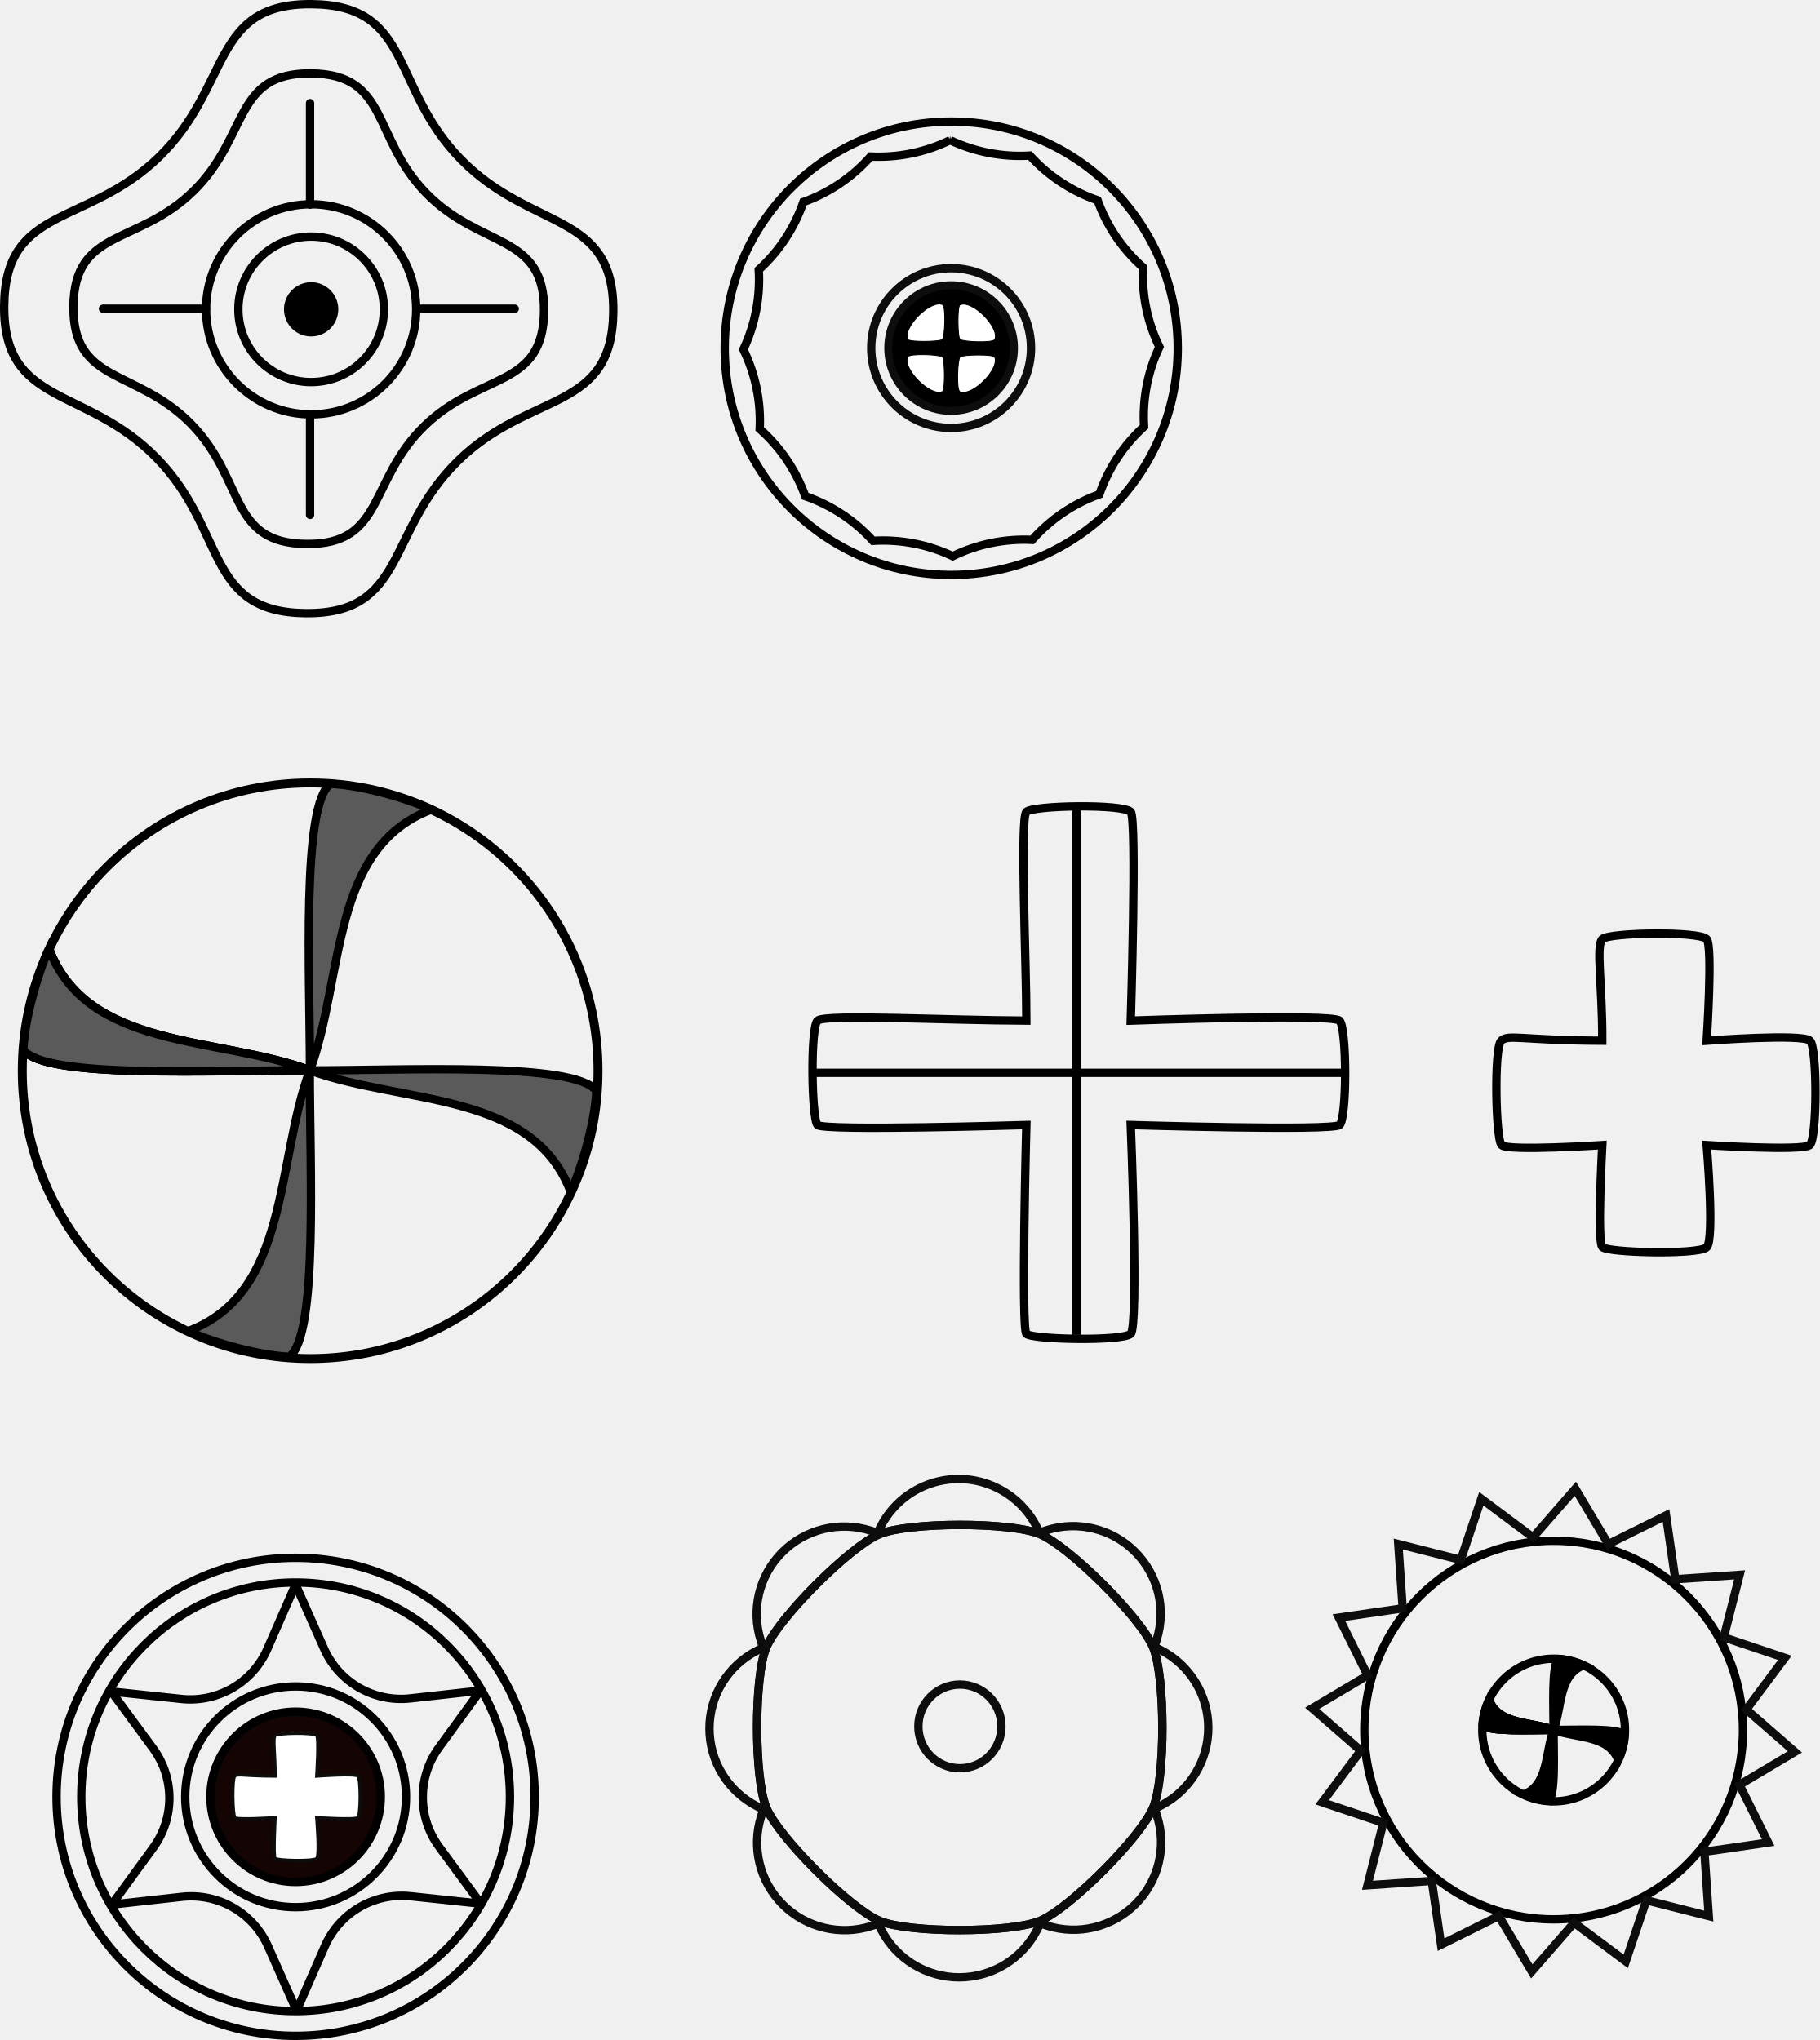
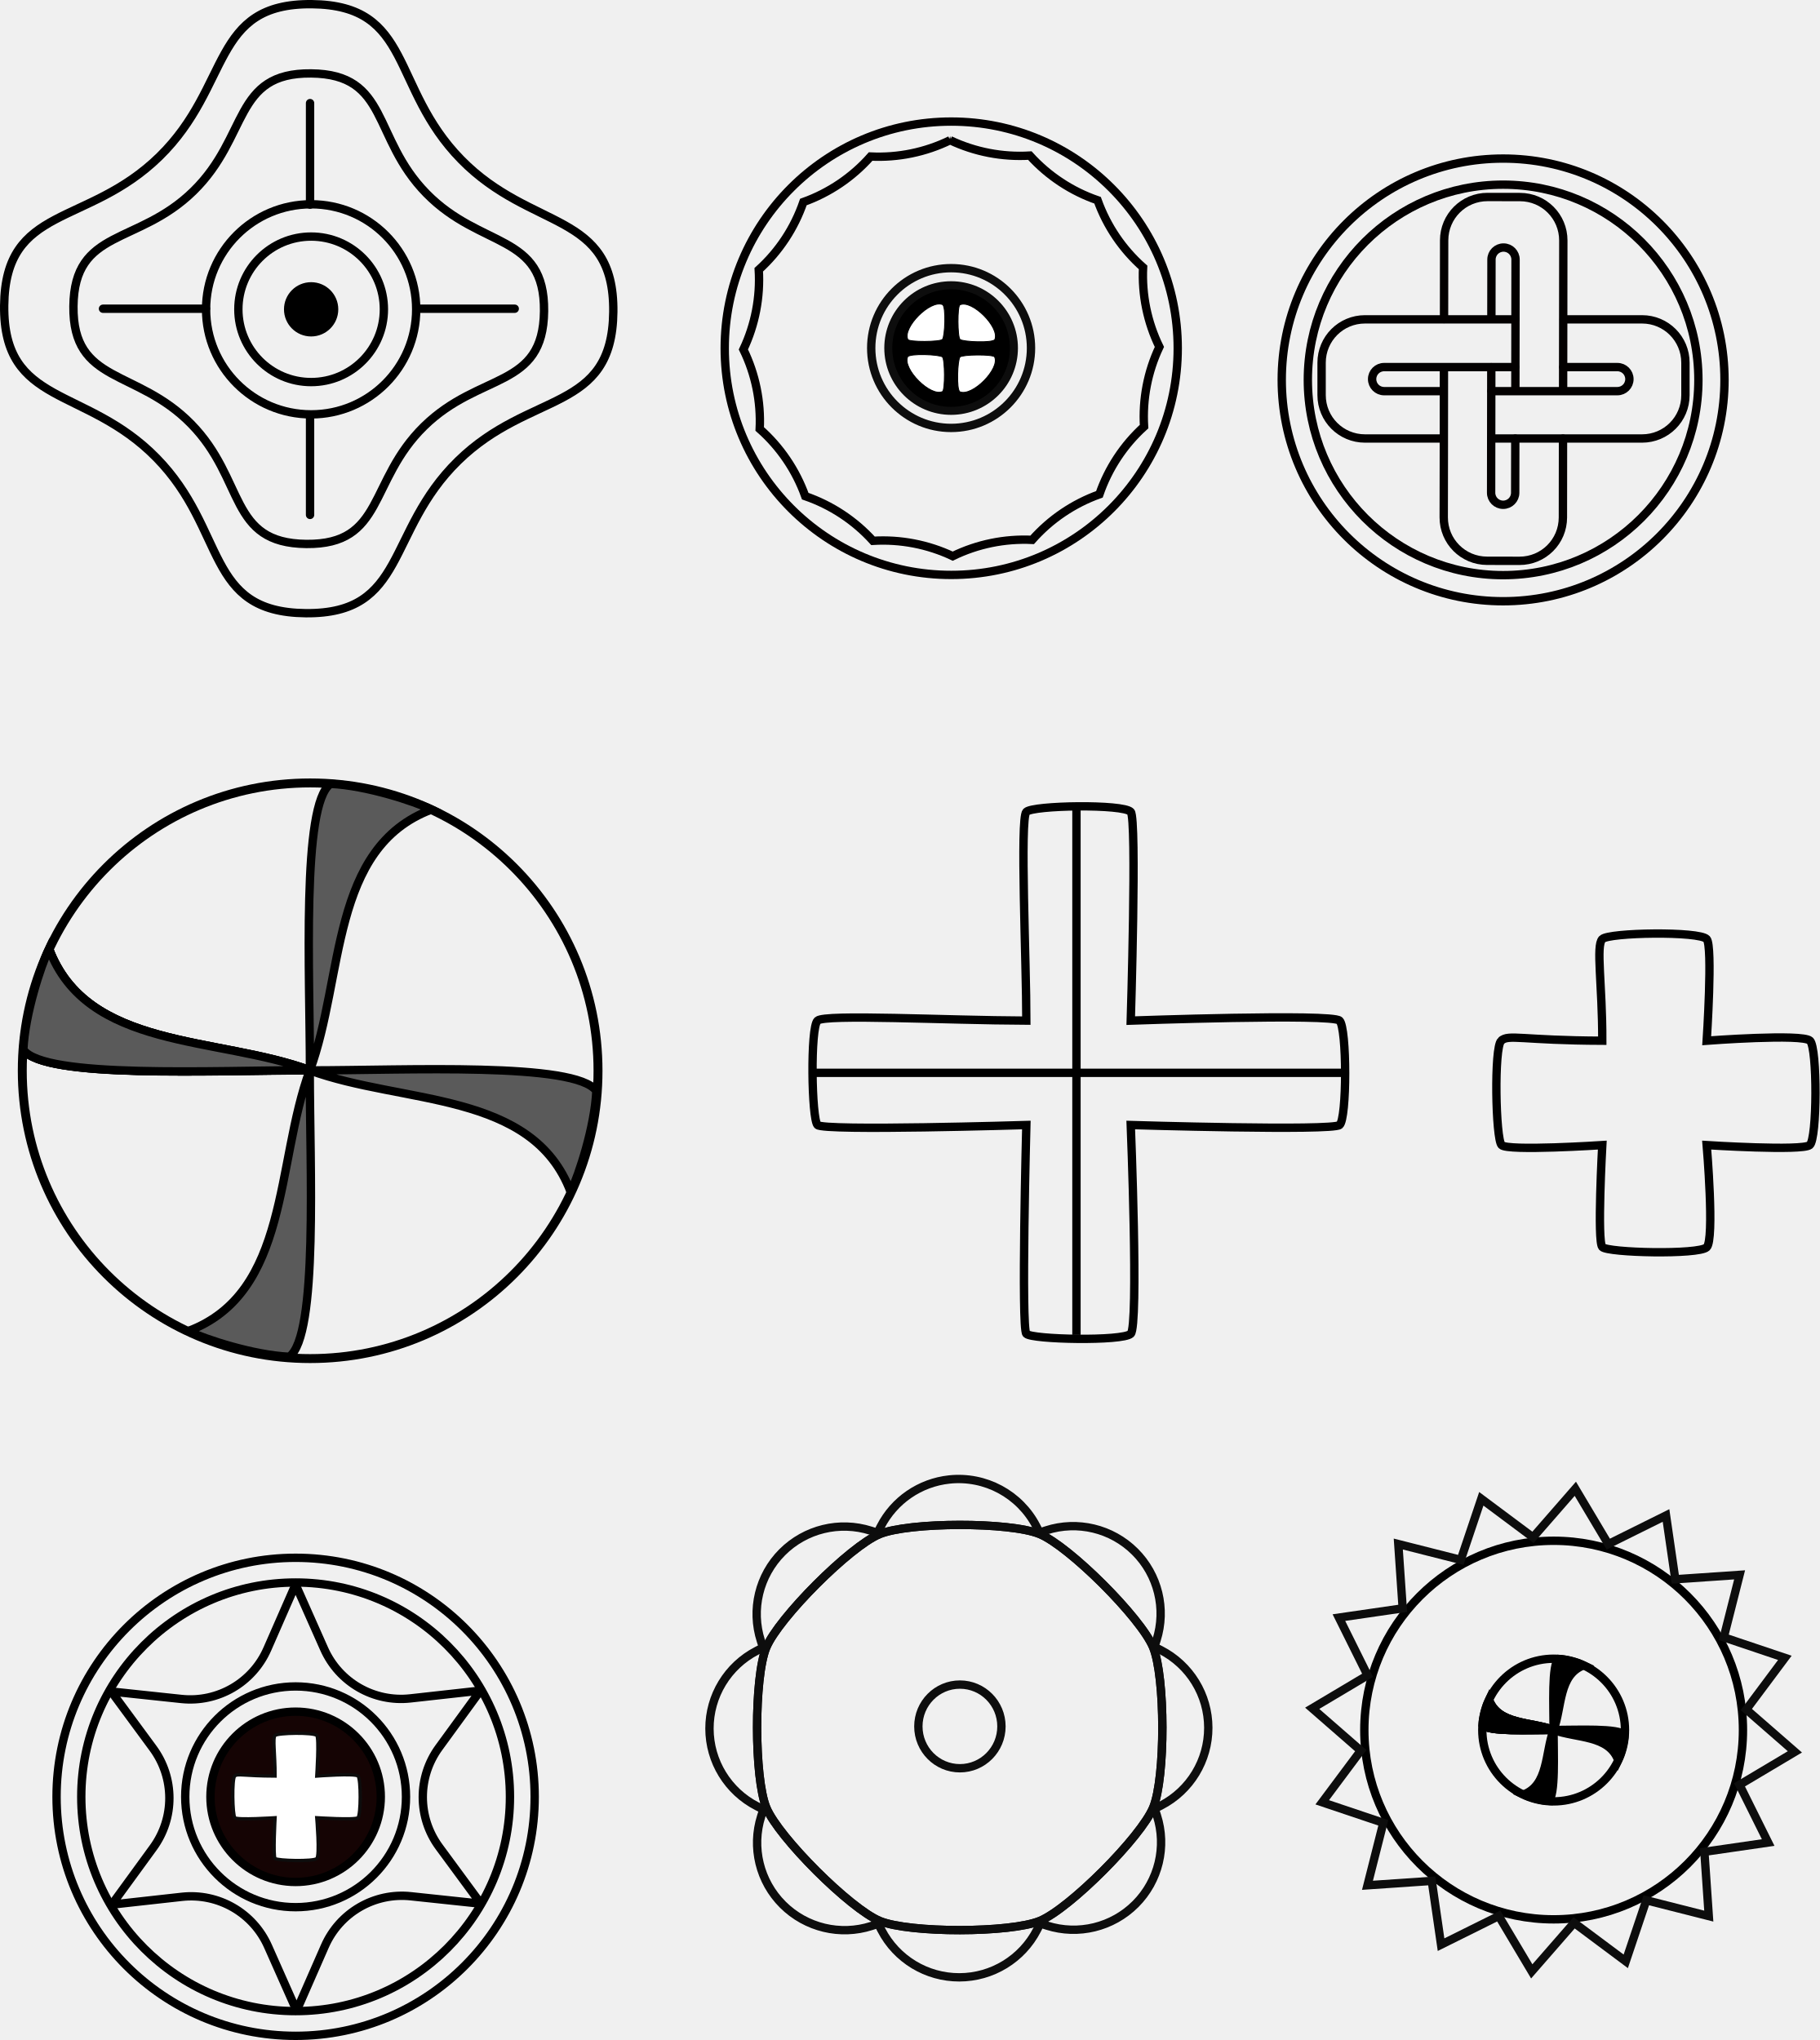
<svg xmlns="http://www.w3.org/2000/svg" width="435.722mm" height="488.569mm" viewBox="0 0 435.722 488.569" version="1.1" id="svg8">
  <defs id="defs2" />
  <g id="layer1" transform="translate(165.7603,144.4357)">
    <path style="fill:none;stroke:#000000;stroke-width:2;stroke-linecap:butt;stroke-linejoin:miter;stroke-miterlimit:4;stroke-dasharray:none;stroke-opacity:1" d="m 30,100 c 1.758,-1.618 30.766,-0.071 50,0 0.021,-13.533 -1.57,-48.414 0,-50 1.57,-1.586 23.233,-1.938 25,0 1.499,1.644 0,50 0,50 0,0 48.22,-1.739 50,0 1.78,1.739 1.796,23.538 0,25 -1.796,1.462 -50,0 -50,0 0,0 1.932,48.17 0,50 -1.932,1.83 -23.725,1.401 -25,0 -1.275,-1.401 0,-50 0,-50 0,0 -48.563,1.487 -50,0 -1.437,-1.487 -1.758,-23.382 0,-25 z" id="path4485" />
    <path style="fill:none;stroke:#000000;stroke-width:2;stroke-linecap:butt;stroke-linejoin:miter;stroke-miterlimit:4;stroke-dasharray:none;stroke-opacity:1" d="M 92,49.386 V 175.26" id="path4496" />
    <path style="fill:none;stroke:#000000;stroke-width:2;stroke-linecap:butt;stroke-linejoin:miter;stroke-miterlimit:4;stroke-dasharray:none;stroke-opacity:1" d="M 29.669,112.5 H 155.661" id="path4498" />
    <circle style="fill:none;fill-opacity:1;fill-rule:nonzero;stroke:#000000;stroke-width:2.137;stroke-linecap:round;stroke-linejoin:bevel;stroke-miterlimit:4;stroke-dasharray:none;stroke-dashoffset:0;stroke-opacity:1;paint-order:normal" id="path4504" cx="-91.495" cy="112.005" r="68.931" />
    <path style="fill:none;stroke:#000000;stroke-width:2;stroke-linecap:butt;stroke-linejoin:miter;stroke-miterlimit:4;stroke-dasharray:none;stroke-opacity:1" d="m -160.167,106.972 c 4.938,6.982 45.672,4.943 68.65,4.943 -22.348,-8.199 -53.369,-4.847 -62.508,-29.134" id="path4518" />
    <path style="fill:none;stroke:#000000;stroke-width:2;stroke-linecap:butt;stroke-linejoin:miter;stroke-miterlimit:4;stroke-dasharray:none;stroke-opacity:1" d="m -160.195,106.933 c 4.938,6.982 45.672,4.943 68.65,4.943 -22.348,-8.199 -53.369,-4.847 -62.508,-29.134" id="path4518-3" />
    <g id="g4580">
      <g id="g4584" transform="rotate(50.78221,-165.2018,16.29838)">
        <path d="m -182.493,-56.148 c -18.651,1.696 -25.257,15.995 -39.644,4.006 -14.387,-11.989 -1.513,-21.066 -3.209,-39.717 -1.696,-18.651 -15.995,-25.257 -4.006,-39.644 11.989,-14.387 21.066,-1.513 39.717,-3.209 18.651,-1.696 25.257,-15.995 39.644,-4.006 14.387,11.989 1.513,21.066 3.209,39.717 1.696,18.651 15.995,25.257 4.006,39.644 -11.989,14.387 -21.066,1.513 -39.717,3.209 z" id="path4570" style="fill:none;fill-opacity:1;fill-rule:nonzero;stroke:#000000;stroke-width:2;stroke-linecap:round;stroke-linejoin:bevel;stroke-miterlimit:4;stroke-dasharray:none;stroke-dashoffset:0;stroke-opacity:1;paint-order:normal" />
        <path style="fill:none;fill-opacity:1;fill-rule:nonzero;stroke:#000000;stroke-width:2;stroke-linecap:round;stroke-linejoin:bevel;stroke-miterlimit:4;stroke-dasharray:none;stroke-dashoffset:0;stroke-opacity:1;paint-order:normal" id="path4572" d="m -181.442,-44.588 c -24.139,2.194 -32.69,20.703 -51.311,5.185 -18.621,-15.517 -1.958,-27.265 -4.153,-51.405 -2.195,-24.139 -20.703,-32.69 -5.185,-51.311 15.517,-18.621 27.265,-1.958 51.405,-4.153 24.139,-2.195 32.69,-20.703 51.311,-5.185 18.621,15.517 1.958,27.265 4.153,51.405 2.195,24.139 20.703,32.69 5.185,51.311 -15.517,18.621 -27.265,1.958 -51.405,4.153 z" />
      </g>
      <circle style="fill:#000000;fill-opacity:1;fill-rule:nonzero;stroke:#000000;stroke-width:2.584;stroke-linecap:round;stroke-linejoin:bevel;stroke-miterlimit:4;stroke-dasharray:none;stroke-dashoffset:0;stroke-opacity:1;paint-order:normal" id="path4592" cx="-91.259" cy="-70.355" r="5.208" />
      <circle r="17.424" cy="-70.355" cx="-91.259" id="circle4594" style="fill:none;fill-opacity:1;fill-rule:nonzero;stroke:#000000;stroke-width:2;stroke-linecap:round;stroke-linejoin:bevel;stroke-miterlimit:4;stroke-dasharray:none;stroke-dashoffset:0;stroke-opacity:1;paint-order:normal" />
      <circle style="fill:none;fill-opacity:1;fill-rule:nonzero;stroke:#000000;stroke-width:2;stroke-linecap:round;stroke-linejoin:bevel;stroke-miterlimit:4;stroke-dasharray:none;stroke-dashoffset:0;stroke-opacity:1;paint-order:normal" id="circle4596" cx="-91.259" cy="-70.355" r="25.156" />
      <path id="path4604" style="fill:none;stroke:#000000;stroke-width:2;stroke-linecap:round;stroke-linejoin:miter;stroke-miterlimit:4;stroke-dasharray:none;stroke-opacity:1" d="m -116.44,-70.498 -24.658,-10e-7 m 49.581,25.524 v 23.854 m 25.457,-49.378 23.553,-10e-7 m -49.01,-24.923 v -24.322" />
    </g>
    <g id="g4660" style="fill:#5a5a5a;fill-opacity:1">
      <path style="fill:#5a5a5a;fill-opacity:1;stroke:#000000;stroke-width:2;stroke-linecap:butt;stroke-linejoin:miter;stroke-miterlimit:4;stroke-dasharray:none;stroke-opacity:1" d="m -160.167,106.972 c 4.938,6.982 45.644,4.904 68.622,4.904 -22.348,-8.199 -53.341,-4.808 -62.48,-29.095 -1.972,4.121 -5.752,15.608 -6.142,24.19 z" id="path4644" />
      <path id="path4650" d="m -86.622,43.295 c -6.984,4.937 -4.916,45.643 -4.923,68.621 8.205,-22.346 4.822,-53.34 29.112,-62.472 -4.12,-1.973 -15.606,-5.757 -24.189,-6.149 z" style="fill:#5a5a5a;fill-opacity:1;stroke:#000000;stroke-width:2;stroke-linecap:butt;stroke-linejoin:miter;stroke-miterlimit:4;stroke-dasharray:none;stroke-opacity:1" />
      <path style="fill:#5a5a5a;fill-opacity:1;stroke:#000000;stroke-width:2;stroke-linecap:butt;stroke-linejoin:miter;stroke-miterlimit:4;stroke-dasharray:none;stroke-opacity:1" d="m -22.963,116.837 c -4.937,-6.984 -45.643,-4.915 -68.621,-4.921 22.346,8.205 53.34,4.821 62.473,29.11 1.973,-4.12 5.756,-15.606 6.148,-24.189 z" id="path4652" />
      <path id="path4654" d="m -96.502,180.498 c 6.983,-4.937 4.913,-45.644 4.917,-68.621 -8.204,22.346 -4.818,53.34 -29.106,62.475 4.12,1.973 15.607,5.755 24.189,6.147 z" style="fill:#5a5a5a;fill-opacity:1;stroke:#000000;stroke-width:2;stroke-linecap:butt;stroke-linejoin:miter;stroke-miterlimit:4;stroke-dasharray:none;stroke-opacity:1" />
    </g>
    <path style="fill:none;fill-opacity:1;fill-rule:nonzero;stroke:#000000;stroke-width:0.725;stroke-linecap:round;stroke-linejoin:bevel;stroke-miterlimit:4;stroke-dasharray:none;stroke-dashoffset:0;stroke-opacity:1;paint-order:normal" id="path4698" d="m -362.936,346.641 -3.248,5.182 a 7.303,7.303 0 0 1 -8.016,3.191 l -5.922,-1.531 2.863,5.406 a 7.303,7.303 0 0 1 -1.244,8.535 l -4.289,4.365 6.115,0.223 a 7.303,7.303 0 0 1 6.771,5.346 l 1.635,5.893 3.248,-5.182 a 7.303,7.303 0 0 1 8.016,-3.191 l 5.922,1.531 -2.863,-5.406 a 7.303,7.303 0 0 1 1.244,-8.535 l 4.289,-4.365 -6.115,-0.223 a 7.303,7.303 0 0 1 -6.771,-5.346 z" transform="matrix(2.728838,-0.4044494,0.4044494,2.728838,755.209,-857.6653)" />
    <circle style="fill:none;fill-opacity:1;fill-rule:nonzero;stroke:#000000;stroke-width:2;stroke-linecap:round;stroke-linejoin:bevel;stroke-miterlimit:4;stroke-dasharray:none;stroke-dashoffset:0;stroke-opacity:1;paint-order:normal" id="path4702" cx="-94.975" cy="285.89" r="26.432" />
    <circle r="20.395" cy="285.89" cx="-94.975" id="circle4708" style="fill:#150404;fill-opacity:1;fill-rule:nonzero;stroke:#000000;stroke-width:2;stroke-linecap:round;stroke-linejoin:bevel;stroke-miterlimit:4;stroke-dasharray:none;stroke-dashoffset:0;stroke-opacity:1;paint-order:normal" />
    <path id="path4712" d="m 193.708,104.811 c 1.758,-1.618 4.97,-0.071 24.203,0 0.021,-13.533 -1.57,-22.756 0,-24.342 1.57,-1.586 23.233,-1.938 25,0 1.499,1.644 0,24.342 0,24.342 0,0 22.963,-1.739 24.743,0 1.78,1.739 1.729,23.538 -0.067,25 -1.796,1.462 -24.676,0 -24.676,0 0,0 1.932,22.646 0,24.476 -1.932,1.83 -23.726,1.334 -25,-0.067 -1.275,-1.401 0,-24.409 0,-24.409 0,0 -22.672,1.487 -24.109,0 -1.437,-1.487 -1.853,-23.382 -0.095,-25 z" style="fill:none;stroke:#000000;stroke-width:2;stroke-linecap:butt;stroke-linejoin:miter;stroke-miterlimit:4;stroke-dasharray:none;stroke-opacity:1" />
    <path style="fill:#ffffff;fill-opacity:1;stroke:#0d0d0d;stroke-width:0.799;stroke-linecap:butt;stroke-linejoin:miter;stroke-miterlimit:4;stroke-dasharray:none;stroke-opacity:1" d="m -109.56,280.92 c 0.702,-0.646 1.985,-0.029 9.666,0 0.008,-5.405 -0.627,-9.088 0,-9.721 0.627,-0.633 9.279,-0.774 9.984,0 0.599,0.656 0,9.721 0,9.721 0,0 9.171,-0.695 9.882,0 0.711,0.695 0.69,9.4 -0.027,9.984 -0.717,0.584 -9.855,0 -9.855,0 0,0 0.772,9.044 0,9.775 -0.772,0.731 -9.475,0.533 -9.984,-0.027 -0.509,-0.559 0,-9.748 0,-9.748 0,0 -9.054,0.594 -9.628,0 -0.574,-0.594 -0.74,-9.338 -0.038,-9.984 z" id="path4720" />
    <circle r="51.324" cy="285.89" cx="-94.975" id="circle4722" style="fill:none;fill-opacity:1;fill-rule:nonzero;stroke:#000000;stroke-width:2;stroke-linecap:round;stroke-linejoin:bevel;stroke-miterlimit:4;stroke-dasharray:none;stroke-dashoffset:0;stroke-opacity:1;paint-order:normal" />
    <circle style="fill:none;fill-opacity:1;fill-rule:nonzero;stroke:#000000;stroke-width:2;stroke-linecap:round;stroke-linejoin:bevel;stroke-miterlimit:4;stroke-dasharray:none;stroke-dashoffset:0;stroke-opacity:1;paint-order:normal" id="circle4724" cx="-94.975" cy="285.89" r="57.244" />
    <path style="fill:none;fill-opacity:1;fill-rule:nonzero;stroke:#0d0d0d;stroke-width:2;stroke-linecap:round;stroke-linejoin:bevel;stroke-miterlimit:4;stroke-dasharray:none;stroke-dashoffset:0;stroke-opacity:1;paint-order:normal" id="path4726" d="m 93.153,310.116 c -6.249,4.455 -29.821,9.892 -37.39,8.623 -7.569,-1.268 -28.081,-14.092 -32.536,-20.341 -4.455,-6.249 -9.892,-29.821 -8.623,-37.39 1.268,-7.569 14.092,-28.081 20.341,-32.536 6.249,-4.455 29.821,-9.892 37.39,-8.623 7.569,1.268 28.081,14.092 32.536,20.341 4.455,6.249 9.892,29.821 8.623,37.39 -1.268,7.569 -14.092,28.081 -20.341,32.536 z" transform="rotate(12.93255,64.04919,269.2944)" />
    <path style="fill:none;fill-opacity:1;fill-rule:nonzero;stroke:#0d0d0d;stroke-width:1.142;stroke-linecap:round;stroke-linejoin:bevel;stroke-miterlimit:4;stroke-dasharray:none;stroke-dashoffset:0;stroke-opacity:1;paint-order:normal" id="path4734" d="m 41.451,202.914 a 11.969,11.969 0 0 0 -10.182,5.053 l -0.559,0.789 -0.871,-0.42 a 11.969,11.969 0 0 0 -16.99,12.811 l 0.164,0.953 -0.912,0.318 a 11.969,11.969 0 0 0 -2.955,21.072 l 0.791,0.557 -0.42,0.869 a 11.969,11.969 0 0 0 12.811,16.99 l 0.951,-0.164 0.318,0.912 a 11.969,11.969 0 0 0 21.072,2.957 l 0.557,-0.791 0.871,0.42 a 11.969,11.969 0 0 0 16.99,-12.811 l -0.164,-0.953 0.912,-0.318 a 11.969,11.969 0 0 0 2.953,-21.072 l -0.787,-0.557 0.418,-0.871 A 11.969,11.969 0 0 0 53.609,211.67 l -0.951,0.164 -0.318,-0.912 a 11.969,11.969 0 0 0 -10.889,-8.008 z" transform="matrix(1.734119,-0.246285,0.2464759,1.732776,-60.35656,-131.5008)" />
    <path transform="rotate(12.93255,64.04919,269.2944)" d="m 93.153,310.116 c -6.249,4.455 -29.821,9.892 -37.39,8.623 -7.569,-1.268 -28.081,-14.092 -32.536,-20.341 -4.455,-6.249 -9.892,-29.821 -8.623,-37.39 1.268,-7.569 14.092,-28.081 20.341,-32.536 6.249,-4.455 29.821,-9.892 37.39,-8.623 7.569,1.268 28.081,14.092 32.536,20.341 4.455,6.249 9.892,29.821 8.623,37.39 -1.268,7.569 -14.092,28.081 -20.341,32.536 z" id="path4738" style="fill:none;fill-opacity:1;fill-rule:nonzero;stroke:#0d0d0d;stroke-width:2;stroke-linecap:round;stroke-linejoin:bevel;stroke-miterlimit:4;stroke-dasharray:none;stroke-dashoffset:0;stroke-opacity:1;paint-order:normal" />
    <ellipse style="fill:none;fill-opacity:1;fill-rule:nonzero;stroke:#0d0d0d;stroke-width:2;stroke-linecap:round;stroke-linejoin:bevel;stroke-miterlimit:4;stroke-dasharray:none;stroke-dashoffset:0;stroke-opacity:1;paint-order:normal" id="path4742" cx="64.091" cy="269.031" rx="9.947" ry="10.02" />
    <circle r="17.084" cy="269.903" cx="206.263" id="circle4744" style="fill:none;fill-opacity:1;fill-rule:nonzero;stroke:#000000;stroke-width:2;stroke-linecap:round;stroke-linejoin:bevel;stroke-miterlimit:4;stroke-dasharray:none;stroke-dashoffset:0;stroke-opacity:1;paint-order:normal" />
    <path id="path4746" d="m 189.243,268.655 c 1.224,1.73 11.319,1.225 17.014,1.225 -5.539,-2.032 -13.227,-1.201 -15.492,-7.22" style="fill:none;stroke:#000000;stroke-width:2;stroke-linecap:butt;stroke-linejoin:miter;stroke-miterlimit:4;stroke-dasharray:none;stroke-opacity:1" />
    <path id="path4748" d="m 189.237,268.646 c 1.224,1.73 11.319,1.225 17.014,1.225 -5.539,-2.032 -13.227,-1.201 -15.492,-7.22" style="fill:none;stroke:#000000;stroke-width:2;stroke-linecap:butt;stroke-linejoin:miter;stroke-miterlimit:4;stroke-dasharray:none;stroke-opacity:1" />
    <g style="fill:#000000;fill-opacity:1;stroke-width:8.07;stroke-miterlimit:4;stroke-dasharray:none" id="g4758" transform="matrix(0.247836,0,0,0.247836,228.9387,242.1439)">
      <path id="path4750" d="m -160.167,106.972 c 4.938,6.982 45.644,4.904 68.622,4.904 -22.348,-8.199 -53.341,-4.808 -62.48,-29.095 -1.972,4.121 -5.752,15.608 -6.142,24.19 z" style="fill:#000000;fill-opacity:1;stroke:#000000;stroke-width:8.07;stroke-linecap:butt;stroke-linejoin:miter;stroke-miterlimit:4;stroke-dasharray:none;stroke-opacity:1" />
      <path style="fill:#000000;fill-opacity:1;stroke:#000000;stroke-width:8.07;stroke-linecap:butt;stroke-linejoin:miter;stroke-miterlimit:4;stroke-dasharray:none;stroke-opacity:1" d="m -86.622,43.295 c -6.984,4.937 -4.916,45.643 -4.923,68.621 8.205,-22.346 4.822,-53.34 29.112,-62.472 -4.12,-1.973 -15.606,-5.757 -24.189,-6.149 z" id="path4752" />
      <path id="path4754" d="m -22.963,116.837 c -4.937,-6.984 -45.643,-4.915 -68.621,-4.921 22.346,8.205 53.34,4.821 62.473,29.11 1.973,-4.12 5.756,-15.606 6.148,-24.189 z" style="fill:#000000;fill-opacity:1;stroke:#000000;stroke-width:8.07;stroke-linecap:butt;stroke-linejoin:miter;stroke-miterlimit:4;stroke-dasharray:none;stroke-opacity:1" />
      <path style="fill:#000000;fill-opacity:1;stroke:#000000;stroke-width:8.07;stroke-linecap:butt;stroke-linejoin:miter;stroke-miterlimit:4;stroke-dasharray:none;stroke-opacity:1" d="m -96.502,180.498 c 6.983,-4.937 4.913,-45.644 4.917,-68.621 -8.204,22.346 -4.818,53.34 -29.106,62.475 4.12,1.973 15.607,5.755 24.189,6.147 z" id="path4756" />
    </g>
    <circle style="fill:none;fill-opacity:1;fill-rule:nonzero;stroke:#000000;stroke-width:2;stroke-linecap:round;stroke-linejoin:bevel;stroke-miterlimit:4;stroke-dasharray:none;stroke-dashoffset:0;stroke-opacity:1;paint-order:normal" id="circle4760" cx="206.263" cy="269.903" r="45.333" />
    <path style="fill:none;fill-opacity:1;fill-rule:nonzero;stroke:#0d0d0d;stroke-width:2;stroke-linecap:round;stroke-linejoin:miter;stroke-miterlimit:4;stroke-dasharray:none;stroke-dashoffset:0;stroke-opacity:1;paint-order:normal" id="path4772" d="m 235.394,233.786 15.398,-1.053 -3.793,14.96 14.628,4.919 -9.23,12.37 11.632,10.143 -13.261,7.896 6.865,13.822 -15.273,2.22 1.053,15.398 -14.96,-3.793 -4.919,14.628 -12.37,-9.23 -10.143,11.632 -7.896,-13.261 -13.822,6.865 -2.22,-15.273 -15.398,1.053 3.793,-14.96 -14.628,-4.919 9.23,-12.37 -11.632,-10.143 13.261,-7.896 -6.865,-13.822 15.273,-2.22 -1.053,-15.398 14.96,3.793 4.919,-14.628 12.37,9.23 10.143,-11.632 7.896,13.261 13.822,-6.865 z" />
    <circle style="fill:#000000;fill-opacity:1;fill-rule:nonzero;stroke:#0d0d0d;stroke-width:1.913;stroke-linecap:round;stroke-linejoin:miter;stroke-miterlimit:4;stroke-dasharray:none;stroke-dashoffset:0;stroke-opacity:1;paint-order:normal" id="path4774" cx="61.986" cy="-61.08" r="15.044" />
    <path style="fill:#ffffff;fill-opacity:1;stroke:#000000;stroke-width:0.211px;stroke-linecap:butt;stroke-linejoin:miter;stroke-opacity:1" d="m 59.904,-63.148 c -0.548,0.608 -7.971,0.667 -8.277,0.013 -1.326,-2.833 5.359,-9.553 8.29,-8.357 0.908,0.37 0.581,7.805 -0.013,8.344 z" id="path4782" />
    <path id="path4794" d="m 64.119,-63.154 c -0.608,-0.548 -0.667,-7.971 -0.013,-8.277 2.833,-1.326 9.553,5.359 8.357,8.29 -0.37,0.908 -7.805,0.581 -8.344,-0.013 z" style="fill:#ffffff;fill-opacity:1;stroke:#000000;stroke-width:0.211px;stroke-linecap:butt;stroke-linejoin:miter;stroke-opacity:1" />
    <path style="fill:#ffffff;fill-opacity:1;stroke:#000000;stroke-width:0.211px;stroke-linecap:butt;stroke-linejoin:miter;stroke-opacity:1" d="m 64.125,-58.939 c 0.548,-0.608 7.971,-0.665 8.277,-0.011 1.325,2.833 -5.361,9.551 -8.293,8.355 -0.908,-0.371 -0.579,-7.805 0.016,-8.344 z" id="path4796" />
    <path id="path4798" d="m 59.909,-58.934 c 0.608,0.548 0.665,7.971 0.011,8.277 -2.833,1.325 -9.551,-5.361 -8.355,-8.293 0.371,-0.908 7.805,-0.579 8.344,0.016 z" style="fill:#ffffff;fill-opacity:1;stroke:#000000;stroke-width:0.211px;stroke-linecap:butt;stroke-linejoin:miter;stroke-opacity:1" />
    <circle r="19.131" cy="-61.08" cx="61.986" id="circle4806" style="fill:none;fill-opacity:1;fill-rule:nonzero;stroke:#0d0d0d;stroke-width:2;stroke-linecap:round;stroke-linejoin:miter;stroke-miterlimit:4;stroke-dasharray:none;stroke-dashoffset:0;stroke-opacity:1;paint-order:normal" />
    <path style="fill:none;fill-opacity:1;fill-rule:nonzero;stroke:#0d0d0d;stroke-width:0;stroke-linecap:round;stroke-linejoin:miter;stroke-miterlimit:4;stroke-dasharray:none;stroke-dashoffset:0;stroke-opacity:1;paint-order:normal" id="path4808" d="m 82.132,-40.868 -7.467,-1.217 -1.781,7.352 -6.432,-3.982 -4.459,6.111 -4.419,-6.141 -6.459,3.939 -1.733,-7.364 -7.474,1.168 1.217,-7.467 -7.352,-1.781 3.982,-6.432 -6.111,-4.459 6.141,-4.419 -3.939,-6.459 7.364,-1.733 -1.168,-7.474 7.467,1.217 1.781,-7.352 6.432,3.982 4.459,-6.111 4.419,6.141 6.459,-3.939 1.733,7.364 7.474,-1.168 -1.217,7.467 7.352,1.781 -3.982,6.432 6.111,4.459 -6.141,4.419 3.939,6.459 -7.364,1.733 z" />
    <path style="fill:none;fill-opacity:1;fill-rule:nonzero;stroke:#030000;stroke-width:0.501;stroke-linecap:round;stroke-linejoin:miter;stroke-miterlimit:4;stroke-dasharray:none;stroke-dashoffset:0;stroke-opacity:1;paint-order:normal" id="path4812" d="m 96.188,-77.799 a 9.79,9.79 0 0 1 -4.768,0.979 9.79,9.79 0 0 1 -4.033,2.73 9.79,9.79 0 0 1 -2.676,4.062 9.79,9.79 0 0 1 -0.922,4.781 9.79,9.79 0 0 1 0.979,4.768 9.79,9.79 0 0 1 2.73,4.029 9.79,9.79 0 0 1 4.064,2.68 9.79,9.79 0 0 1 4.781,0.92 9.79,9.79 0 0 1 4.764,-0.977 9.79,9.79 0 0 1 4.033,-2.732 9.79,9.79 0 0 1 2.678,-4.062 9.79,9.79 0 0 1 0.92,-4.779 9.79,9.79 0 0 1 -0.979,-4.768 9.79,9.79 0 0 1 -2.729,-4.029 9.79,9.79 0 0 1 -4.062,-2.68 9.79,9.79 0 0 1 -4.781,-0.922 z" transform="matrix(3.992832,0,0,3.992832,-322.3114,199.781)" />
    <ellipse style="fill:none;fill-opacity:1;fill-rule:nonzero;stroke:#030000;stroke-width:2;stroke-linecap:round;stroke-linejoin:miter;stroke-miterlimit:4;stroke-dasharray:none;stroke-dashoffset:0;stroke-opacity:1;paint-order:normal" id="path4816" cx="62.014" cy="-61.033" rx="54.238" ry="54.288" />
+     <path style="fill:none;fill-opacity:1;fill-rule:nonzero;stroke:#030000;stroke-width:2;stroke-linecap:round;stroke-linejoin:miter;stroke-miterlimit:4;stroke-dasharray:none;stroke-dashoffset:0;stroke-opacity:1;paint-order:normal" d="m 208.674,-67.955 h 18.755 c 5.758,0 10.394,4.636 10.394,10.394 v 7.749 c 0,5.758 -4.636,10.394 -10.394,10.394 h -36.085 m -11.445,0 h -18.805 c -5.758,0 -10.394,-4.636 -10.394,-10.394 v -7.749 c 0,-5.758 4.636,-10.394 10.394,-10.394 h 33.167 2.835" id="rect4822" />
+     <path style="fill:none;fill-opacity:1;fill-rule:nonzero;stroke:#030000;stroke-width:2;stroke-linecap:round;stroke-linejoin:miter;stroke-miterlimit:4;stroke-dasharray:none;stroke-dashoffset:0;stroke-opacity:1;paint-order:normal" d="m 208.578,-56.521 h 12.946 c 1.597,0 2.882,1.285 2.882,2.882 0,1.597 -1.285,2.882 -2.882,2.882 h -30.155 m -11.729,0 h -13.961 c -1.597,0 -2.882,-1.285 -2.882,-2.882 0,-1.597 1.285,-2.882 2.882,-2.882 h 13.961 17.399" id="rect4824" />
+     <path style="fill:none;fill-opacity:1;fill-rule:nonzero;stroke:#030000;stroke-width:2;stroke-linecap:round;stroke-linejoin:miter;stroke-miterlimit:4;stroke-dasharray:none;stroke-dashoffset:0;stroke-opacity:1;paint-order:normal" d="m 180.018,-68.024 0.025,-18.852 c 0.008,-5.758 4.652,-10.387 10.41,-10.379 l 7.748,0.012 c 5.758,0.009 10.387,4.652 10.379,10.41 l -0.05,35.955 m -0.024,11.488 -0.025,18.892 c -0.008,5.758 -4.652,10.387 -10.41,10.379 l -7.748,-0.012 c -5.758,-0.009 -10.387,-4.652 -10.379,-10.41 l 0.025,-13.796 0.025,-22.135" id="rect4830" />
+     <path style="fill:none;fill-opacity:1;fill-rule:nonzero;stroke:#030000;stroke-width:2;stroke-linecap:round;stroke-linejoin:miter;stroke-miterlimit:4;stroke-dasharray:none;stroke-dashoffset:0;stroke-opacity:1;paint-order:normal" d="m 191.355,-68.314 0.021,-13.961 c 0.002,-1.597 1.29,-2.88 2.886,-2.878 1.597,0.002 2.88,1.29 2.878,2.886 l -0.042,31.407 m -0.021,11.469 -0.021,12.969 c -0.003,1.597 -1.29,2.88 -2.886,2.878 -1.597,-0.002 -2.88,-1.29 -2.878,-2.886 l 0.042,-30.061" id="rect4832" />
+     <circle style="fill:none;fill-opacity:1;fill-rule:nonzero;stroke:#030000;stroke-width:2;stroke-linecap:round;stroke-linejoin:miter;stroke-miterlimit:4;stroke-dasharray:none;stroke-dashoffset:0;stroke-opacity:1;paint-order:normal" id="path4860" cx="194.165" cy="-53.451" r="46.76" />
+     <circle r="53.009" cy="-53.451" cx="194.165" id="circle4862" style="fill:none;fill-opacity:1;fill-rule:nonzero;stroke:#030000;stroke-width:2;stroke-linecap:round;stroke-linejoin:miter;stroke-miterlimit:4;stroke-dasharray:none;stroke-dashoffset:0;stroke-opacity:1;paint-order:normal" />
  </g>
</svg>
